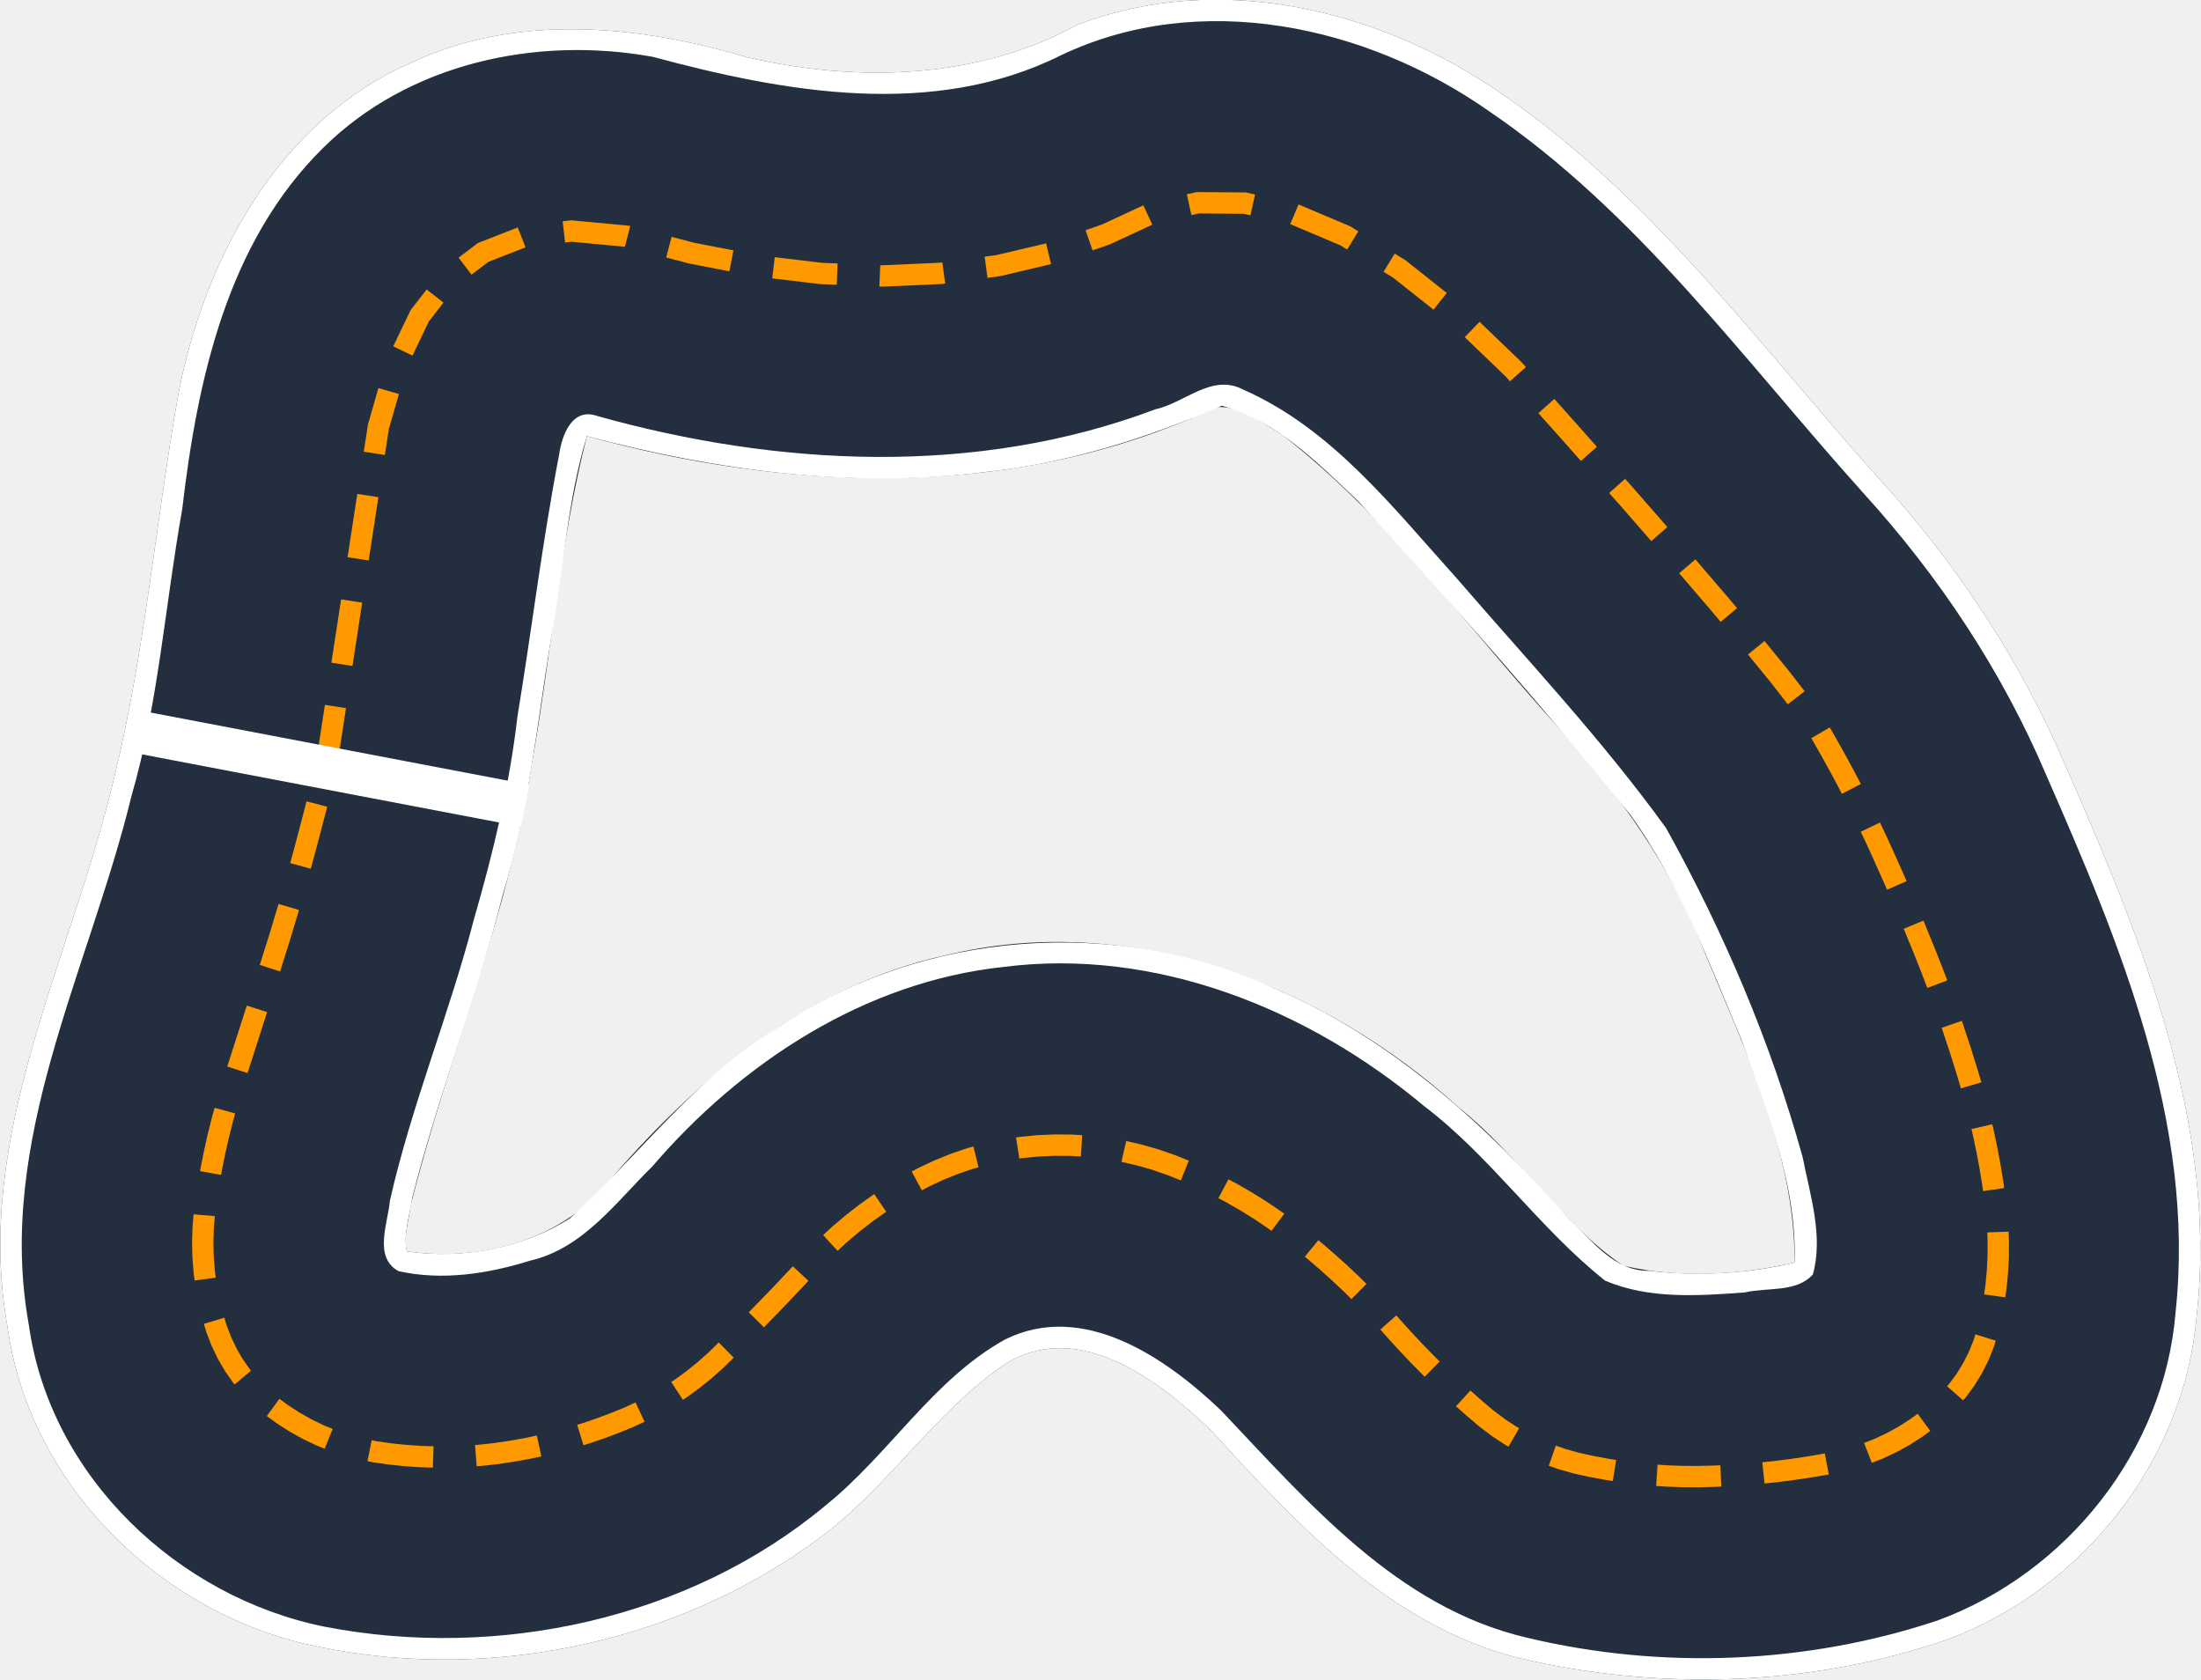
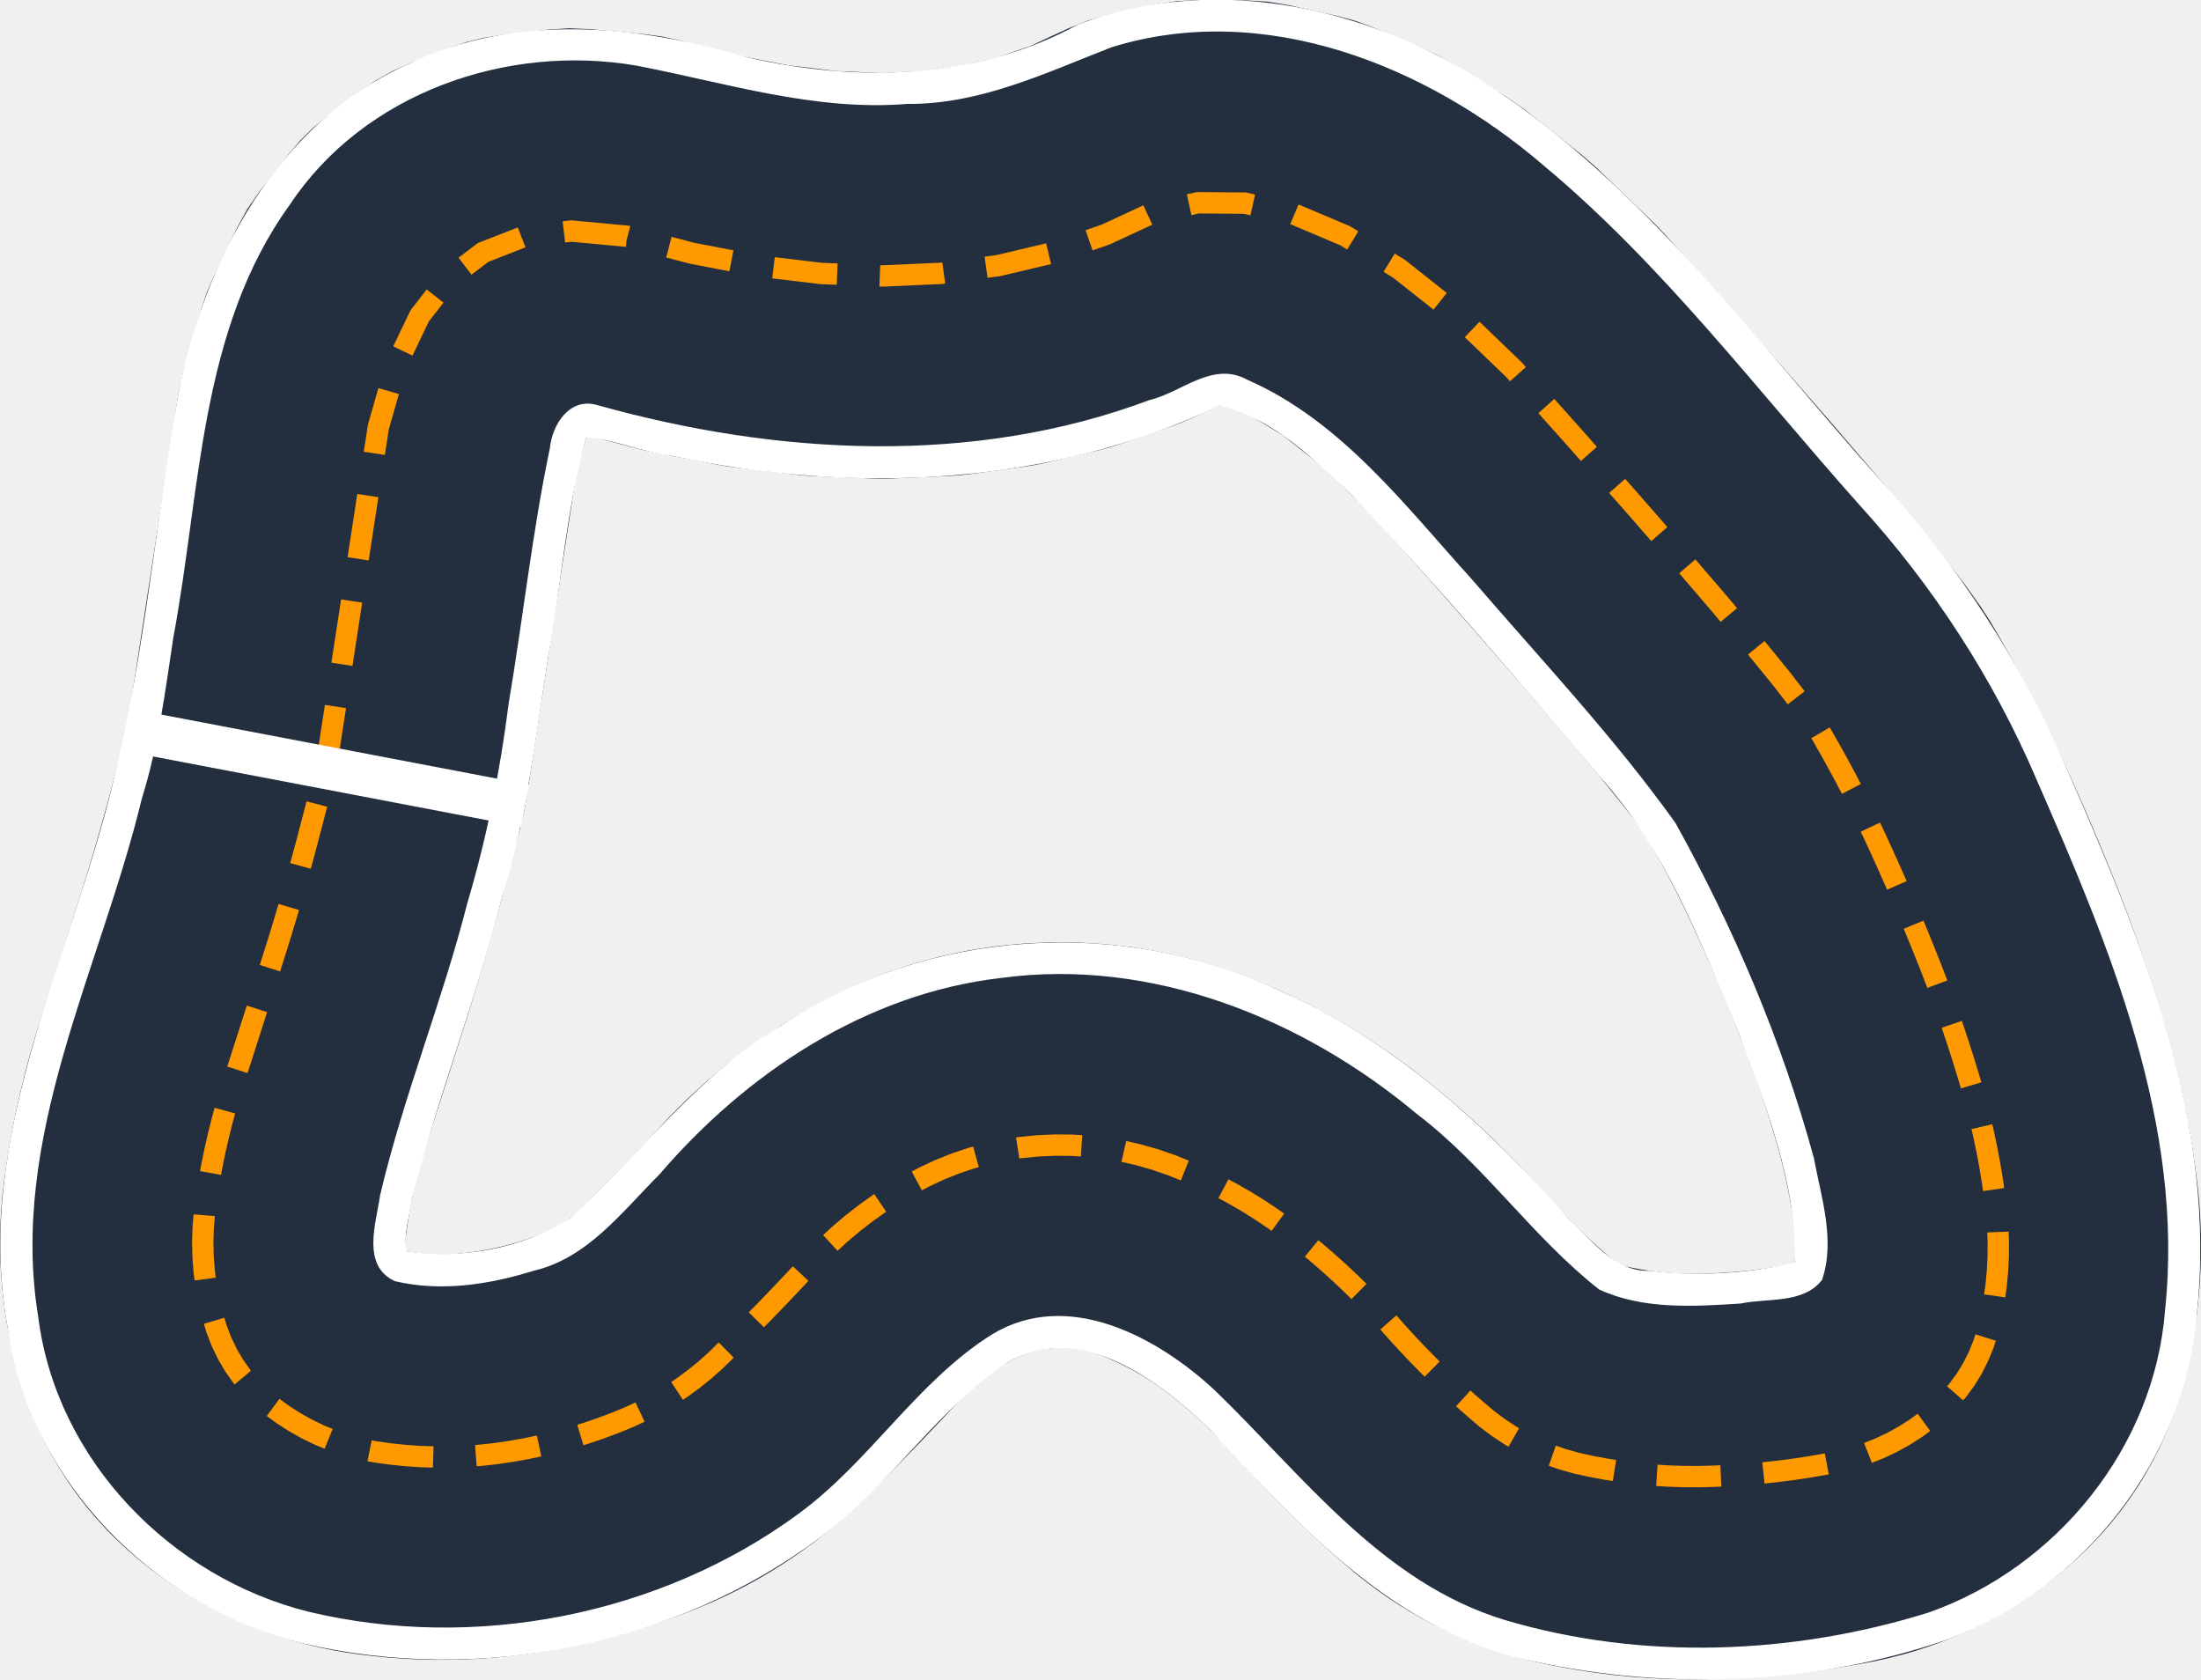
<svg xmlns="http://www.w3.org/2000/svg" id="Amoeba" version="1.1" width="5156.693mm" height="3934.125mm" viewBox="0,0,5156.693,3934.125">
  <defs id="defs9" />
-   <path d="M 416.995,928.025 C 476.818,608.974 651.102,285.207 959.474,148.742 1207.634,30.508 1494.891,58.095 1750.808,134.375 c 257.281,59.087 538.299,52.519 774.191,-76.596 333.388,-127.195 711.666,-35.211 996.681,164.247 350.547,240.82 603.108,589.859 884.06,903.088 180.858,198.62 329.291,424.258 434.671,671.596 176.574,402.389 355.575,834.726 306.356,1283.336 -27.754,339.785 -265.949,641.464 -583.201,760.371 -309.849,106.801 -652.593,120.825 -972.418,51.044 -317.68,-65.249 -545.184,-312.514 -754.499,-541.322 -120.656,-115.387 -303.034,-256.318 -474.263,-159.636 -168.138,110.855 -277.534,290.323 -439.533,410.263 C 1582.656,3855.658 1122.903,3946.652 709.826,3849.787 360.322,3764.647 67.066,3469.367 17.507,3107.935 -62.734,2662.662 166.144,2248.462 266.304,1826.806 338.952,1532.318 364.256,1226.764 416.995,928.025 Z m 536.336,2003.499 c 176.464,25.816 372.724,-28.571 483.018,-175.736 205.896,-238.044 464.102,-449.097 778.292,-517.705 430.145,-105.885 883.409,65.955 1203.092,356.278 139.983,111.318 237.763,270.007 385.332,370.655 130.904,30.7 274.119,21.837 401.565,-7.413 0.437,-259.472 -117.865,-501.556 -215.055,-736.779 -75.673,-192.452 -195.608,-360.751 -334.674,-512.334 -212.225,-232.949 -399.027,-494.028 -649.318,-688.547 -62.971,-39.253 -142.286,-102.175 -212.979,-40.637 -447.669,191.167 -956.201,169.641 -1417.625,42.405 -64.019,252.849 -83.679,515.771 -129.861,772.663 -54.767,352.535 -196.289,683.751 -282.619,1028.234 -4.277,35.014 -18.333,75.941 -9.167,108.915 z" id="road" style="fill:#232f3e;fill-opacity:1;stroke:none" />
-   <path d="m 933.685,2977.781 c -59.473,-32.663 -24.659,-112.599 -20.184,-165.144 50.726,-224.165 139.553,-437.736 197.183,-660.202 44.87,-155.57 83.072,-312.836 101.637,-473.932 33.658,-204.167 58.363,-410.263 97.606,-613.228 6.311,-45.034 29.91,-111.439 88.83,-90.901 424.544,118.985 889.963,142.221 1307.91,-15.431 69.096,-14.871 132.946,-85.116 206.046,-46.216 208.227,91.397 351.618,277.482 500.323,442.109 166.25,192.542 341.478,378.835 490.517,585.208 135.087,243.455 245.483,502.163 319.849,770.691 17.418,89.336 48.992,184.719 23.898,274.875 -38.464,42.942 -106.98,29.661 -159.099,42.01 -108.715,8.077 -225.629,16.279 -327.735,-27.692 -154.619,-122.581 -266.941,-289.842 -424.737,-409.409 -270.968,-226.72 -628.069,-371.132 -985.109,-325.297 -324.418,34.643 -613.311,223.804 -822.38,467.4 -85.928,84.25 -162.114,192.091 -286.31,220.608 -98.734,30.93 -206.076,47.39 -308.245,24.551 z m 19.647,-46.257 c 129.985,19.135 270.188,-6.982 381.591,-77.065 163.597,-148.89 296.833,-333.315 489.541,-448.44 338.646,-228.167 794.035,-260.991 1163.813,-89.549 271.932,116.123 494.362,319.484 687.279,539.139 55.672,50.715 105.757,123.601 189.754,121.403 112.139,13.839 232.27,6.319 339.321,-19.409 5.408,-181.602 -64.026,-355.428 -125.262,-523.514 -75.388,-179.672 -145.031,-365.924 -259.344,-525.057 -203.886,-252.821 -419.199,-496.725 -638.826,-735.791 -93.523,-88.953 -191.052,-187.78 -318.821,-222.791 -175.965,76.795 -363.694,135.312 -556.183,155.578 -312.154,39.669 -628.994,-4.516 -931.216,-84.317 -46.731,153.532 -54.433,315.966 -83.917,473.411 -33.06,201.565 -52.417,406.085 -113.493,601.895 -59.613,239.137 -151.272,469.015 -211.446,707.778 -5.653,40.698 -22.237,87.887 -12.792,126.727 z" id="il" style="fill:#ffffff;fill-opacity:1;stroke:none" />
-   <path d="M 416.995,928.025 C 476.818,608.974 651.102,285.207 959.474,148.742 1207.634,30.508 1494.891,58.095 1750.808,134.375 c 257.281,59.087 538.299,52.519 774.191,-76.596 333.388,-127.195 711.666,-35.211 996.681,164.247 350.547,240.82 603.108,589.859 884.06,903.088 180.858,198.62 329.291,424.258 434.671,671.596 176.574,402.389 355.575,834.726 306.356,1283.336 -27.754,339.785 -265.949,641.464 -583.201,760.371 -309.849,106.801 -652.593,120.825 -972.418,51.044 -317.68,-65.249 -545.184,-312.514 -754.499,-541.322 -120.656,-115.387 -303.034,-256.318 -474.263,-159.636 -168.138,110.855 -277.534,290.323 -439.533,410.263 C 1582.656,3855.658 1122.903,3946.652 709.826,3849.787 360.322,3764.647 67.066,3469.367 17.507,3107.935 -62.734,2662.662 166.144,2248.462 266.304,1826.806 338.952,1532.318 364.256,1226.764 416.995,928.025 Z M 308.103,1864.568 c -99.131,407.576 -319.086,808.702 -240.473,1239.391 49.496,354.87 348.529,637.316 693.607,706.933 405.377,78.268 853.876,-17.711 1173.294,-284.511 148.855,-119.605 250.87,-294.313 419.712,-388.211 182.727,-91.349 376.522,41.861 505.836,165.345 204.976,215.724 413.064,461.814 716.608,532.773 315.296,75.637 654.988,62.374 962.498,-40.013 303.374,-111.237 532.074,-398.431 557.995,-722.674 47.387,-440.382 -130.524,-864.055 -303.549,-1258.966 -103.634,-243.592 -250.861,-464.941 -428.799,-660.483 C 4085.977,844.192 3836.654,496.85 3487.897,259.963 3201.653,59.271 2810.892,-25.702 2485.401,129.702 2185.577,279.043 1838.492,216.407 1529.621,133.165 1257.126,83.724 957.675,147.759 757.003,346.488 531.543,568.789 462.374,890.53 426.806,1193.616 386.92,1417.059 371.263,1646.044 308.103,1864.568 Z" id="ol" style="fill:#ffffff;fill-opacity:1;stroke:none" />
-   <path style="color:#000000;fill:#ff9900;stroke-dasharray:150, 100;-inkscape-stroke:none" d="m 2804.055,449.971 -23.406,5.152 10.75,48.83 17.896,-3.939 104.215,0.83 16.141,3.584 10.838,-48.811 -21.297,-4.729 z m 238.297,28.979 -19.492,46.043 117.455,49.725 15.951,9.779 26.131,-42.629 -19.143,-11.734 z m -363.627,2.02 -95.902,44.477 -3.553,1.432 -35.83,12.354 16.297,47.27 37.039,-12.771 5.924,-2.387 97.062,-45.014 z m -1340.305,35.127 -20.199,2.357 5.799,49.664 14.975,-1.75 125.438,11.752 -0.365,-0.094 12.621,-48.381 -3.557,-0.93 z m -125.387,16.779 -93.336,36.393 -45.25,34.32 30.215,39.838 39.695,-30.107 86.838,-33.859 z m 360.416,22.012 -12.621,48.381 53.438,13.939 3.951,0.895 90.676,17.473 9.461,-49.098 -89.881,-17.318 -2.371,-0.537 z m 877.547,15.188 -114.715,27.07 -3.553,0.66 -25.871,3.521 6.746,49.543 27.064,-3.686 5.924,-1.1 115.889,-27.348 z m 816.658,24.053 -26.131,42.629 22.258,13.645 94.773,75.053 31.041,-39.197 -97.125,-76.916 z m -1452.457,8.359 -5.934,49.646 109.881,13.133 4.871,0.389 36.375,1.482 2.037,-49.957 -35.398,-1.443 -2.922,-0.234 z m 392.574,12.33 -2.715,0.371 -3.402,0.305 -133.031,5.881 -3.182,0.006 -3.096,-0.127 -2.037,49.959 4.154,0.168 5.307,-0.008 135.231,-5.977 5.674,-0.512 3.844,-0.523 z m -1208.131,63.359 -37.75,48.439 -40.574,84.793 45.102,21.582 38.238,-79.91 34.422,-44.17 z m 2466.728,75.658 -34.646,36.051 96.717,92.947 9.277,10.4 37.312,-33.281 -10.557,-11.838 z m -2579.842,155.422 -24.502,85.488 -9.75,63.5 49.422,7.588 9.268,-60.363 23.627,-82.437 z m 2755.066,25.322 -37.315,33.283 65.701,73.658 33.881,38.355 37.473,-33.1 -33.959,-38.447 z m 165.943,187.145 -37.475,33.102 27.674,31.33 71.035,81.412 37.676,-32.873 -71.135,-81.527 z m -2970.436,35.363 -22.764,148.264 49.422,7.586 22.762,-148.262 z m 3134.996,153.301 -37.936,32.574 72.166,84.043 25.061,29.826 38.281,-32.166 -25.232,-30.031 z m -3172.934,93.805 -22.764,148.262 49.422,7.588 22.762,-148.264 z m 3334.924,97.459 -38.768,31.576 56.633,69.531 36.619,47.191 39.502,-30.652 -36.98,-47.656 z m -3372.861,149.644 -22.762,148.264 49.42,7.588 22.762,-148.264 z m 3525.621,52.77 -43.147,25.267 6.109,10.434 18.277,32.105 17.873,32.318 17.471,32.531 11.961,22.947 44.338,-23.113 -12.104,-23.219 -17.764,-33.074 -18.17,-32.857 -18.58,-32.641 z M 718.271,1877.221 c -12.722,48.472 -25.048,96.807 -38.369,144.619 l 48.166,13.42 c 13.518,-48.52 25.902,-97.1 38.564,-145.346 z m 3686.357,49.617 -45.086,21.617 c 19.327,40.312 37.621,81.343 55.897,122.602 l 5.736,13.158 45.834,-19.984 -5.824,-13.357 -0.029,-0.066 c -18.307,-41.33 -36.8,-82.823 -56.527,-123.969 z M 652.607,2117.678 c -14.026,47.752 -28.72,95.324 -43.988,142.725 l 47.592,15.33 c 15.392,-47.783 30.213,-95.767 44.369,-143.963 z m 3853.82,38.957 -46.195,19.135 c 19.089,46.084 37.798,92.165 55.246,138.561 l 46.801,-17.6 c -17.753,-47.207 -36.674,-93.796 -55.852,-140.096 z m -3928.242,199.08 c -15.223,47.614 -30.48,95.217 -45.771,142.809 l 47.604,15.295 c 15.299,-47.614 30.563,-95.24 45.793,-142.877 z m 4018.135,35.752 -47.256,16.338 3.24,9.371 c 11.885,35.013 23.184,70.225 33.891,105.617 l 7.971,26.885 47.938,-14.211 -8.029,-27.086 -0.02,-0.066 c -10.882,-35.971 -22.367,-71.76 -34.449,-107.346 l -0.021,-0.066 z m -4093.559,203.691 -6.66,24.336 -9.027,36.108 -8.223,36.279 -7.418,36.455 -2.729,15.117 49.205,8.883 2.631,-14.572 7.195,-35.369 7.979,-35.201 8.76,-35.035 6.514,-23.803 z m 4164.932,38.555 -48.723,11.232 4.25,18.438 7.402,35.424 6.67,35.572 5.939,35.721 2.936,20.215 49.48,-7.186 -3.01,-20.723 -6.107,-36.736 -6.859,-36.586 -7.613,-36.432 z m -2195.436,23.834 -3.277,0.059 -38.23,1.705 -3.418,0.248 -37.705,3.76 -3.463,0.443 -5.725,0.896 7.732,49.398 5.037,-0.787 2.076,-0.268 36.328,-3.623 2.051,-0.148 36.889,-1.645 1.967,-0.035 36.582,0.287 1.998,0.07 21.316,1.305 3.059,-49.906 -21.984,-1.346 -3.328,-0.115 z m 166.264,15.496 -11.072,48.76 32.799,7.447 1.951,0.498 35.018,9.955 1.897,0.596 34.721,11.893 1.83,0.682 30.93,12.43 18.645,-46.395 -31.533,-12.672 -3.051,-1.135 -35.965,-12.32 -3.162,-0.99 -36.301,-10.32 -3.252,-0.832 z m -357.949,12.762 c -18.517,4.577 -34.656,11.12 -49.436,15.877 l -0.504,0.162 -3.475,1.283 -34.951,14.039 -3.191,1.387 -34.381,16.088 -3.051,1.529 -15.477,8.299 23.631,44.064 14.875,-7.977 1.83,-0.918 33.133,-15.504 1.914,-0.832 33.65,-13.516 2.141,-0.791 c 16.671,-5.403 31.528,-11.251 45.289,-14.652 z m 597.465,76.856 -23.424,44.174 19.154,10.156 1.16,0.643 32.049,18.475 1.135,0.684 31.41,19.617 1.293,0.84 -0.815,-0.553 c 14.042,9.926 27.542,18.059 38.904,26.615 l 30.076,-39.943 c -14.151,-10.656 -28.113,-19.014 -40.121,-27.502 l -0.402,-0.285 -2.074,-1.348 -32.158,-20.084 -1.893,-1.137 -32.816,-18.918 -1.935,-1.07 z m -829.828,34.613 -1.449,0.981 -30.801,21.84 -2.106,1.56 -29.842,23.1 -2.037,1.647 -28.883,24.355 -1.957,1.725 -22.688,20.812 33.801,36.844 22.303,-20.461 1.176,-1.035 28.08,-23.682 1.223,-0.986 29.014,-22.459 1.264,-0.936 29.947,-21.234 1.016,-0.688 z m -1594.672,47.418 -2.465,29.717 -1.08,35.803 0.826,35.59 2.732,35.389 2.432,18.455 49.57,-6.531 -2.254,-17.117 -2.525,-32.701 -0.766,-32.91 1.002,-33.152 2.357,-28.406 z m 4252.436,40.543 -49.965,1.842 0.822,22.299 -0.244,33.883 -1.742,33.756 -3.24,33.65 -3.045,21.551 49.508,6.994 3.199,-22.648 3.453,-35.861 1.857,-35.973 0.26,-36.094 z m -1617.207,20.057 -31.684,38.682 5.811,4.758 0.662,0.555 28.426,24.398 0.65,0.57 27.832,25.025 0.637,0.586 27.242,25.658 0.623,0.6 17.381,17.143 35.111,-35.598 -17.586,-17.346 -1.039,-1.002 -27.662,-26.051 -1.06,-0.977 -28.264,-25.412 -1.082,-0.951 -28.863,-24.773 -1.102,-0.924 z m -1231.264,61.17 c -33.954,36.409 -68.373,72.38 -103.27,107.871 l 35.652,35.055 c 35.213,-35.813 69.937,-72.101 104.184,-108.824 z m 1413.988,114.961 -37.482,33.092 19.736,22.354 25.213,27.561 25.652,27.059 26.09,26.557 7.199,7.072 35.037,-35.672 -6.881,-6.758 -25.467,-25.922 -25.039,-26.414 -24.615,-26.904 z m -2745.92,5.469 -47.904,14.328 5.811,19.424 12.473,32.381 14.73,30.662 16.99,28.979 19.27,27.34 2.664,3.18 38.32,-32.119 -1.32,-1.574 -16.857,-23.92 -14.891,-25.396 -12.969,-26.994 -11.059,-28.709 z m 4102.584,38.895 -4.264,13.557 -11.246,27.771 -13.244,26.26 -15.277,24.867 -17.375,23.592 -4.998,5.725 37.662,32.885 6.363,-7.287 19.852,-26.953 17.473,-28.441 15.117,-29.969 12.77,-31.537 4.865,-15.465 z m -2944.211,19.035 -23.648,23.193 -25.131,22.393 -26.018,21.016 -26.918,19.652 -9.688,6.373 27.477,41.773 10.709,-7.043 28.891,-21.094 27.906,-22.541 26.928,-23.994 24.502,-24.029 z m 1761.037,112.662 -33.736,36.902 0.363,0.332 27.848,24.557 27.893,23.723 28.449,21.408 29.396,19.436 8.994,5.178 24.943,-43.334 -7.654,-4.406 -26.834,-17.74 -26.039,-19.596 -26.414,-22.465 -27.176,-23.965 z m -2790.314,19.396 -29.582,40.311 22.412,16.445 29.816,19.225 30.646,17.182 31.488,15.152 21.158,8.59 18.807,-46.328 -19.701,-7.998 -28.664,-13.793 -27.938,-15.664 -27.25,-17.568 z m 834.299,8.359 -23.852,11.129 -32.32,13.264 -33.184,12.463 -33.457,11.424 -13.854,4.264 14.711,47.787 14.58,-4.488 34.891,-11.912 34.598,-12.996 34.107,-13.994 24.92,-11.629 z m 3003.85,26.555 -17.988,13.166 -26.723,17.062 -27.592,15.207 -28.51,13.387 -24.725,9.717 18.289,46.535 26.225,-10.307 31.438,-14.762 30.422,-16.767 29.424,-18.785 19.271,-14.107 z m -3234.924,51.078 -28.389,5.973 -34.9,6.248 -34.996,5.184 -34.77,3.893 -11.842,0.898 3.779,49.857 12.736,-0.965 36.541,-4.092 36.621,-5.426 36.387,-6.514 29.127,-6.129 z m -387.049,11.082 -9.924,49.006 13.248,2.684 36.229,5.117 36.52,3.836 36.516,2.514 30.734,1.006 1.635,-49.975 -29.834,-0.975 -34.719,-2.391 -34.742,-3.65 -33.873,-4.783 z m 2774.273,12.555 -16.488,47.201 23.889,8.346 34.346,9.703 35.725,7.838 36.209,6.814 19.85,3.119 7.762,-49.395 -19.105,-3.002 -34.732,-6.535 -33.541,-7.359 -31.457,-8.889 z m 630.176,18.27 -9.072,1.721 -35.736,6.029 -35.818,5.293 -35.904,4.559 -29.916,3.178 5.281,49.721 30.426,-3.232 36.916,-4.688 36.828,-5.441 36.742,-6.199 9.572,-1.816 z m -391.803,26.354 -3.268,49.892 24.684,1.615 36.857,1.303 36.992,0.199 37.244,-0.906 16.869,-0.752 -2.231,-49.951 -16.361,0.73 -35.994,0.877 -35.502,-0.193 -35.357,-1.248 z" id="cl" />
-   <path style="color:#000000;fill:#ffffff;-inkscape-stroke:none" d="m 1221.119,1997.473 -933.467,178.084 18.74,98.229 933.467,-178.084 z" id="start_line" transform="matrix(1,0,0,-1,0,3934.139)" />
+   <path d="m 416.995,928.025 12.884,-58.79 41.459,-144.653 12.522,-37.669 15.623,-36.492 55.32,-115.605 24.558,-44.928 29.252,-42.023 68.097,-87.379 26.667,-31.32 29.277,-28.896 31.667,-26.254 80.656,-61.176 36.134,-24.865 38.274,-21.426 40.087,-17.804 94.914,-37.008 38.271,-13.074 39.245,-9.771 39.934,-6.397 111.766,-13.054 49.676,-3.176 49.736,2.04 130.074,12.186 38.066,5.126 37.527,8.185 136.653,35.649 121.604,23.516 113.053,13.608 104.706,4.38 96.687,-4.148 91.233,-12.278 82.502,-19.47 77.522,-26.728 88.26,-40.932 47.959,-19.148 49.754,-13.828 105.928,-23.321 52.646,-8.525 53.27,-2.569 109.676,0.874 49.888,3.027 49.294,8.253 114.82,25.497 41.705,11.273 40.508,15.016 120.613,51.062 32.135,15.043 30.922,17.4 126.342,77.445 46.651,32.595 131.691,104.288 34.248,29.896 136.638,131.315 25.343,26.303 142.222,159.451 1.523,1.716 127.847,144.736 1.909,2.174 112.243,128.642 2.461,2.843 96.615,112.516 3.293,3.877 80.946,96.337 4.629,5.596 65.195,80.045 6.973,8.771 49.263,63.485 11.649,15.667 32.812,46.076 22.966,35.494 17.864,30.504 2.922,5.061 18.428,32.374 2.862,5.101 18.022,32.588 2.8,5.138 17.616,32.802 2.737,5.173 17.211,33.016 2.673,5.206 16.805,33.23 2.608,5.236 16.399,33.445 2.541,5.264 15.994,33.66 2.474,5.289 15.647,34.002 1.323,2.901 15.473,34.226 1.304,2.91 15.241,34.324 1.285,2.92 15.008,34.422 1.265,2.929 14.776,34.52 1.246,2.937 14.543,34.618 1.226,2.946 14.311,34.717 1.206,2.953 14.079,34.815 1.186,2.961 13.806,34.81 1.927,4.939 13.37,34.841 1.873,4.964 12.975,34.976 1.819,4.987 12.581,35.11 1.763,5.009 12.186,35.245 1.707,5.029 11.792,35.38 1.651,5.046 11.397,35.516 1.593,5.062 11.003,35.651 1.536,5.076 10.543,35.564 2.67,9.357 9.734,35.487 2.484,9.436 8.991,35.633 2.294,9.504 8.249,35.78 2.1,9.56 7.507,35.928 1.904,9.604 6.765,36.078 1.704,9.636 6.024,36.229 1.504,9.655 5.282,36.382 1.302,9.662 4.471,35.974 2.087,20.366 2.848,35.272 1.218,20.71 1.296,35.124 0.311,20.942 -0.253,34.988 -0.619,21.055 -1.799,34.865 -1.555,21.043 -3.346,34.755 -2.482,20.908 -4.896,34.658 -3.383,20.652 -6.448,34.573 -4.242,20.281 -7.815,33.679 -9.594,35.16 -9.838,31.276 -12.84,35.756 -12.008,29.655 -16.167,35.631 -14.18,28.114 -19.379,34.725 -16.375,26.655 -22.27,33.056 -18.614,25.272 -24.658,30.723 -20.913,23.951 -26.414,27.89 -23.282,22.671 -27.486,24.755 -25.95,21.602 -23.338,18.227 -27.167,19.886 -24.951,17.071 -28.073,17.923 -26.326,15.637 -29.006,15.987 -27.404,13.967 -29.974,14.074 -28.14,12.121 -30.979,12.175 -28.511,10.169 -32.023,10.283 -28.516,8.184 -33.104,8.391 -28.178,6.238 -35.162,6.671 -9.522,1.706 -36.239,6.113 -9.575,1.515 -36.324,5.368 -9.616,1.321 -36.409,4.622 -9.645,1.124 -36.496,3.877 -9.662,0.927 -36.584,3.132 -9.667,0.728 -36.674,2.387 -9.659,0.53 -36.764,1.642 -9.64,0.332 -36.619,0.891 -14.114,0.134 -36.247,-0.196 -14.206,-0.289 -36.107,-1.276 -14.261,-0.719 -35.972,-2.355 -14.277,-1.151 -35.84,-3.434 -14.253,-1.583 -35.713,-4.514 -14.191,-2.012 -35.59,-5.594 -14.091,-2.433 -35.47,-6.675 -13.953,-2.843 -34.633,-7.599 -27.34,-6.855 -32.902,-9.295 -27.508,-8.681 -31.878,-11.136 -27.359,-10.515 -30.888,-12.979 -26.882,-12.293 -29.933,-14.831 -26.084,-13.952 -29.009,-16.699 -24.993,-15.435 -28.115,-18.588 -23.652,-16.695 -27.244,-20.502 -22.116,-17.7 -27.153,-23.093 -6.436,-5.574 -27.513,-24.262 -6.335,-5.688 -27.078,-24.756 -6.228,-5.797 -26.644,-25.25 -6.115,-5.9 -26.211,-25.744 -5.997,-5.997 -25.778,-26.24 -5.875,-6.087 -25.346,-26.736 -5.747,-6.171 -24.914,-27.232 -5.615,-6.248 -21.221,-24.036 -19.081,-20.652 -19.442,-20.095 -19.867,-19.608 -20.302,-19.134 -20.749,-18.669 -21.208,-18.215 -21.68,-17.77 -20.018,-15.654 -18.558,-13.512 -18.744,-12.668 -19.049,-11.919 -19.398,-11.203 -19.796,-10.517 -20.244,-9.855 -20.745,-9.211 -17.66,-7.113 -14.396,-4.959 -13.838,-3.961 -13.636,-3.122 -13.619,-2.353 -13.799,-1.621 -14.179,-0.895 -14.754,-0.143 -14.738,0.632 -13.637,1.334 -12.886,1.991 -12.376,2.635 -12.095,3.304 -12.038,4.036 -12.189,4.868 -12.523,5.83 -15.407,8.226 -16.981,10.002 -16.464,10.643 -15.866,11.223 -15.348,11.853 -14.903,12.54 -14.523,13.295 -14.199,14.123 -20.341,21.962 -1.633,1.754 -25.578,27.339 -1.99,2.115 -25.721,27.157 -2.007,2.106 -25.864,26.976 -2.023,2.097 -26.008,26.794 -2.039,2.088 -26.151,26.613 -2.055,2.078 -26.294,26.432 -2.071,2.069 -26.438,26.25 -2.086,2.059 -25.838,25.34 -16.591,15.511 -26.03,23.194 -17.529,14.874 -26.961,21.778 -18.368,14.111 -27.904,20.374 -19.088,13.234 -28.86,18.981 -19.672,12.261 -29.831,17.597 -20.108,11.214 -30.818,16.22 -20.391,10.116 -31.821,14.847 -20.52,8.991 -33.213,13.629 -13.309,5.229 -33.891,12.729 -13.534,4.851 -34.173,11.668 -13.725,4.455 -34.459,10.608 -13.879,4.042 -34.749,9.55 -13.995,3.618 -35.043,8.493 -14.071,3.185 -35.341,7.437 -14.108,2.747 -35.643,6.381 -14.106,2.307 -35.809,5.304 -16.741,2.176 -35.656,3.992 -16.946,1.591 -35.634,2.702 -17.088,0.986 -35.619,1.413 -17.164,0.37 -35.612,0.124 -17.174,-0.251 -35.611,-1.164 -17.116,-0.869 -35.617,-2.453 -16.992,-1.477 -35.63,-3.743 -16.805,-2.069 -35.051,-4.95 -27.852,-4.783 -33.552,-6.795 -28.206,-6.614 -32.631,-8.709 -28.24,-8.485 -31.744,-10.622 -27.936,-10.333 -30.893,-12.541 -27.295,-12.093 -30.077,-14.472 -26.335,-13.701 -29.292,-16.423 -25.097,-15.106 -28.534,-18.397 -23.632,-16.267 -27.423,-20.124 -28.719,-22.832 -24.779,-21.312 -27.904,-26.022 -22.47,-22.709 -26.394,-28.973 -20.234,-24.141 -24.223,-31.486 -18.063,-25.629 -21.499,-33.386 -15.941,-27.188 -18.392,-34.557 -13.849,-28.827 -15.102,-34.96 -11.766,-30.546 -11.829,-34.631 -9.82,-32.833 -6.517,-24.076 -8.146,-33.565 -5.312,-24.748 -6.3,-33.703 -4.017,-25.225 -4.462,-33.862 -2.661,-25.49 -2.629,-34.044 -1.281,-25.533 -0.796,-34.25 0.088,-25.355 1.04,-34.478 1.412,-24.967 2.882,-34.728 2.66,-24.385 4.829,-35.7 1.518,-10.36 5.721,-36.259 1.75,-10.35 6.514,-36.084 1.982,-10.324 7.307,-35.912 2.211,-10.283 8.1,-35.74 2.437,-10.227 8.894,-35.571 2.659,-10.156 9.688,-35.403 2.875,-10.07 10.482,-35.236 3.086,-9.971 11.426,-35.531 11.556,-35.977 11.542,-35.975 11.528,-35.974 11.514,-35.973 11.501,-35.972 11.487,-35.971 11.473,-35.97 11.009,-34.554 10.44,-33.525 10.218,-33.581 9.997,-33.645 9.776,-33.709 9.555,-33.774 9.335,-33.839 9.113,-33.899 37.29,-142.437 z m 536.336,2003.499 5.494,1.113 12.67,1.79 18.727,1.967 18.558,1.278 18.46,0.603 18.437,-0.064 18.488,-0.733 18.612,-1.411 18.807,-2.106 20.387,-3.02 21.532,-3.855 21.247,-4.471 21.006,-5.091 20.809,-5.719 20.654,-6.358 20.541,-7.013 20.467,-7.687 16.232,-6.661 11.35,-5.296 10.553,-5.554 9.927,-5.856 9.468,-6.227 9.166,-6.692 9.005,-7.273 8.965,-7.988 16.682,-16.36 24.36,-24.186 24.232,-24.358 24.104,-24.53 23.977,-24.702 23.849,-24.874 23.722,-25.047 23.595,-25.22 24.554,-26.568 6.678,-7.079 1.421,-1.476 6.822,-6.941 26.588,-26.503 7.04,-6.873 1.497,-1.431 7.181,-6.726 27.534,-25.261 7.375,-6.625 1.567,-1.379 7.511,-6.47 28.481,-24.019 7.677,-6.338 1.63,-1.317 7.808,-6.175 29.428,-22.778 7.94,-6.014 1.685,-1.248 8.065,-5.846 30.374,-21.537 8.162,-5.66 1.73,-1.173 8.278,-5.488 31.321,-20.295 8.337,-5.28 1.767,-1.093 8.445,-5.106 32.267,-19.053 8.466,-4.882 1.793,-1.009 8.564,-4.707 33.214,-17.812 11.512,-5.973 2.44,-1.224 11.671,-5.656 33.757,-15.795 12.055,-5.437 2.553,-1.109 12.201,-5.099 34.3,-13.778 12.506,-4.82 2.647,-0.977 12.637,-4.465 34.843,-11.761 12.849,-4.134 2.717,-0.832 12.961,-3.768 35.387,-9.744 13.071,-3.4 2.761,-0.676 13.162,-3.027 35.93,-7.726 13.166,-2.637 2.779,-0.516 13.236,-2.264 36.473,-5.709 13.134,-1.868 2.77,-0.355 13.181,-1.501 37.016,-3.692 12.978,-1.115 2.735,-0.197 13.004,-0.759 37.559,-1.675 12.452,-0.392 2.622,-0.048 12.458,-0.065 37.242,0.294 12.658,0.269 2.664,0.092 12.646,0.606 36.926,2.263 12.76,0.955 2.683,0.237 12.729,1.298 36.609,4.231 12.751,1.649 2.679,0.383 12.701,1.994 36.292,6.2 12.63,2.334 2.652,0.527 12.562,2.675 35.975,8.169 12.4,2.991 2.602,0.665 12.315,3.323 35.659,10.138 12.069,3.605 2.53,0.792 11.969,3.924 35.342,12.107 11.649,4.161 2.441,0.908 11.537,4.463 35.025,14.076 7.673,3.162 1.609,0.68 7.617,3.295 34.377,15.231 7.608,3.451 1.595,0.741 7.546,3.584 33.728,16.386 7.513,3.732 1.575,0.8 7.446,3.865 33.08,17.541 7.389,4.002 1.548,0.856 7.317,4.132 32.431,18.696 7.237,4.258 1.516,0.91 7.161,4.385 31.783,19.851 7.059,4.496 1.478,0.96 6.979,4.619 31.134,21.006 6.857,4.714 1.435,1.005 6.773,4.833 30.486,22.161 6.633,4.91 1.387,1.046 6.547,5.025 29.837,23.316 4.274,3.38 0.896,0.717 4.235,3.429 29.241,23.951 4.209,3.488 0.882,0.739 4.168,3.536 28.645,24.585 4.136,3.591 0.866,0.761 4.094,3.639 28.048,25.219 4.056,3.689 0.849,0.782 4.013,3.736 27.452,25.854 3.97,3.782 0.831,0.801 3.926,3.828 26.855,26.488 3.877,3.868 0.811,0.819 3.832,3.913 26.259,27.122 3.779,3.948 0.791,0.836 3.733,3.991 25.663,27.757 3.675,4.021 0.769,0.851 3.629,4.063 21.993,24.911 19.232,21.022 19.534,20.606 19.842,20.197 20.154,19.795 20.472,19.401 20.796,19.012 21.127,18.631 13.117,11.155 4.351,3.274 3.776,2.497 3.449,1.985 3.423,1.696 3.738,1.571 4.414,1.542 5.448,1.539 13.906,3.051 21.445,4.035 21.445,3.371 21.487,2.716 21.572,2.067 21.7,1.421 21.871,0.773 22.084,0.119 24.742,-0.602 27.114,-1.211 27.01,-1.758 26.919,-2.304 26.842,-2.851 26.778,-3.4 26.727,-3.95 26.69,-4.502 16.226,-3.078 1.201,-0.304 0.359,-2.544 1.326,-13.769 0.713,-13.806 0.101,-13.979 -0.527,-14.288 -1.189,-14.725 -2.607,-20.976 -3.88,-26.722 -4.42,-26.583 -4.961,-26.457 -5.505,-26.346 -6.051,-26.247 -6.601,-26.162 -7.156,-26.09 -8.406,-28.357 -9.438,-30.582 -9.775,-30.461 -10.113,-30.343 -10.451,-30.227 -10.79,-30.112 -11.129,-30 -11.47,-29.89 -12.24,-30.863 -12.883,-31.858 -13.095,-31.767 -13.308,-31.677 -13.52,-31.587 -13.733,-31.498 -13.946,-31.409 -14.159,-31.321 -13.76,-29.901 -13.487,-28.383 -13.825,-28.195 -14.165,-28.009 -14.505,-27.826 -14.847,-27.646 -15.191,-27.468 -15.536,-27.293 -5.695,-9.724 -14.874,-20.887 -39.842,-51.344 -59.364,-72.885 -76.974,-91.609 -93.733,-109.16 -110.056,-126.135 -126.13,-142.792 -129.293,-144.956 -107.053,-102.882 -91.504,-72.463 -71.724,-43.965 -47.963,-20.305 -23.518,-5.222 -5.905,-0.047 -2.939,0.647 -60.929,28.257 -22.278,9.648 -4.739,1.91 -22.742,8.497 -118.237,40.765 -22.697,7.194 -4.813,1.394 -23.029,6.048 -123.535,29.153 -22.408,4.721 -4.739,0.88 -22.61,3.635 -128.833,17.541 -21.509,2.431 -4.537,0.408 -21.597,1.448 -134.131,5.929 -20.16,0.463 -4.244,0.01 -20.161,-0.393 -139.43,-5.684 -18.538,-1.119 -3.897,-0.312 -18.48,-1.843 -144.728,-17.296 -16.801,-2.313 -3.527,-0.55 -16.708,-2.911 -150.026,-28.908 -15.07,-3.158 -3.161,-0.716 -14.96,-3.645 -114.145,-29.777 -11.158,-1.045 -1.375,2.874 -22.186,77.407 -118.744,773.442 -4.367,24.238 -1.051,5.075 -5.617,23.979 -43.188,164.97 -0.396,1.503 -0.084,0.316 -0.401,1.502 -9.835,36.591 -0.406,1.501 -0.086,0.316 -0.411,1.5 -10.074,36.521 -0.416,1.498 -0.088,0.315 -0.421,1.497 -10.312,36.452 -0.426,1.496 -0.09,0.315 -0.431,1.495 -10.55,36.383 -0.436,1.493 -0.092,0.314 -0.441,1.492 -10.788,36.313 -0.445,1.49 -0.094,0.314 -0.45,1.489 -11.027,36.244 -0.455,1.487 -0.096,0.313 -0.46,1.486 -11.265,36.175 -0.465,1.484 -0.098,0.312 -0.469,1.482 -11.552,36.259 -11.571,36.276 -11.585,36.277 -11.598,36.278 -11.612,36.279 -11.626,36.28 -11.64,36.281 -11.654,36.282 -9.853,30.639 -7.501,25.214 -6.92,25.288 -6.345,25.378 -5.776,25.484 -5.21,25.607 -4.648,25.747 -4.087,25.903 -2.483,18.353 -0.833,10.036 -0.281,9.3 0.204,8.787 0.657,8.514 0.227,1.723 z" id="road" style="fill:#232f3e;fill-opacity:1;stroke:none" />
+   <path d="m 924.9,3001.187 c -78.589,-36.639 -43.73,-135.677 -34.283,-201.465 54.478,-231.737 145.585,-453.224 204.262,-684.015 45.687,-153.35 77.013,-309.89 96.968,-468.591 33.627,-198.646 55.109,-399.907 96.392,-596.907 5.605,-55.851 46.119,-120.101 110.903,-101.318 419.752,117.585 879.87,143.49 1293.719,-11.624 76.483,-18.235 148.163,-92.556 229.726,-47.5 219.73,96.337 368.954,294.319 525.99,467.55 161.637,187.601 332.429,368.871 476.703,570.368 137.497,247.857 249.772,511.387 324.41,785.056 17.268,92.779 50.778,193.045 19.124,285.61 -43.968,56.606 -127.142,41.967 -190.673,55.304 -110.152,7.194 -229.1,14.482 -331.464,-32.865 -156.092,-122.38 -268.524,-290.972 -427.06,-411.143 -267.79,-224.236 -621.582,-366.554 -974.384,-318.642 -316.668,36.332 -597.022,223.067 -801.002,461.094 -87.696,87.168 -167.572,195.777 -294.946,225.033 -103.86,32.393 -217.207,49.6 -324.385,24.055 z m 28.431,-69.663 c 129.984,19.135 270.19,-6.98 381.591,-77.065 165.422,-151.017 300.699,-337.634 496.68,-453.066 340.178,-225.917 795.698,-255.186 1164.325,-81.533 268.759,116.527 488.571,318.38 679.821,535.946 55.606,50.663 105.653,123.424 189.561,121.206 112.139,13.84 232.27,6.321 339.321,-19.409 5.265,-187.072 -67.671,-365.893 -131.28,-538.688 -88.281,-209.037 -169.559,-428.559 -324.769,-598.838 -188.716,-223.205 -378.622,-446.168 -579.452,-658.435 -91.135,-85.358 -187.243,-183.086 -312.658,-211.24 -397.611,189.117 -858.186,208.565 -1284.227,117.121 -66.735,-7.812 -135.465,-39.253 -198.642,-42.938 -47.367,168.627 -58.262,345.246 -89.73,517.356 -29.539,188.935 -50.97,379.701 -108.405,562.891 -59.33,236.462 -149.927,463.882 -209.372,700.098 -5.646,40.654 -22.208,87.796 -12.764,126.591 z" id="il" style="fill:#ffffff;fill-opacity:1;stroke:none" />
+   <path d="M 416.995,928.025 C 476.818,608.974 651.102,285.207 959.474,148.742 1207.634,30.508 1494.891,58.095 1750.808,134.375 c 257.281,59.087 538.299,52.519 774.191,-76.596 333.388,-127.195 711.666,-35.211 996.681,164.247 350.547,240.82 603.108,589.859 884.06,903.088 180.858,198.62 329.291,424.258 434.671,671.596 176.574,402.389 355.575,834.726 306.356,1283.336 -27.754,339.785 -265.949,641.464 -583.201,760.371 -309.849,106.801 -652.593,120.825 -972.418,51.044 -317.68,-65.249 -545.184,-312.514 -754.499,-541.322 -120.656,-115.387 -303.034,-256.318 -474.263,-159.636 -168.138,110.855 -277.534,290.323 -439.533,410.263 C 1582.656,3855.658 1122.903,3946.652 709.826,3849.787 360.322,3764.647 67.066,3469.367 17.507,3107.935 -62.734,2662.662 166.144,2248.462 266.304,1826.806 338.952,1532.318 364.256,1226.764 416.995,928.025 Z m -84.708,942.874 c -96.696,400.531 -312.516,792.889 -242.406,1216.045 42.568,333.938 310.734,608.354 632.845,688.66 389.65,93.224 823.758,8.652 1147.079,-228.664 167.996,-122.312 278.131,-310.439 454.514,-421.06 177.71,-107.703 386.95,5.882 521.443,130.702 207.702,200.622 392.179,451.807 681.293,538.867 321.146,95.031 673.032,81.289 991.283,-17.843 300.308,-105.706 529.085,-387.317 554.049,-707.227 46.379,-434.715 -129.823,-852.732 -300.266,-1242.659 C 4670.435,1589.494 4528.412,1371.419 4353.975,1180.094 4113.903,910.865 3894.24,619.105 3616.061,387.25 3343.2,153.013 2962.131,-0.267 2604.236,110.704 2450.094,170.734 2295.776,244.959 2125.719,243.405 1909.535,261.118 1700.772,194.032 1491.667,153.81 1188.025,101.39 852.651,217.538 679.051,479.491 466.589,773.255 470.685,1150.542 406.12,1493.097 c -19.085,127.271 -35.325,254.515 -73.832,377.802 z" id="ol" style="fill:#ffffff;fill-opacity:1;stroke:none" />
+   <path d="m 763.174,1803.352 123.32,-803.246 41.459,-144.653 55.32,-115.605 68.097,-87.379 80.656,-61.176 94.914,-37.008 111.766,-13.054 130.074,12.186 151.403,39.497 3.161,0.716 150.026,28.908 3.527,0.55 144.728,17.296 3.897,0.312 139.43,5.684 4.244,-0.007 134.131,-5.929 4.537,-0.408 128.833,-17.541 4.739,-0.88 123.535,-29.153 4.813,-1.394 118.237,-40.765 4.739,-1.91 107.985,-50.08 105.928,-23.321 109.676,0.874 114.82,25.497 120.613,51.062 126.342,77.445 131.691,104.288 136.638,131.315 142.222,159.451 127.847,144.736 112.243,128.642 96.615,112.516 80.946,96.337 65.195,80.045 49.263,63.485 32.812,46.076 17.864,30.504 18.428,32.374 18.022,32.588 17.616,32.802 17.211,33.016 16.805,33.23 16.399,33.445 15.994,33.66 15.647,34.002 15.473,34.226 15.241,34.324 15.008,34.422 14.776,34.52 14.543,34.618 14.311,34.717 14.079,34.815 13.806,34.81 13.37,34.841 12.975,34.976 12.581,35.11 12.186,35.245 11.792,35.38 11.397,35.516 11.003,35.651 10.543,35.564 9.734,35.487 8.991,35.633 8.249,35.78 7.507,35.928 6.765,36.078 6.024,36.229 5.282,36.382 4.471,35.974 2.848,35.272 1.296,35.124 -0.253,34.988 -1.799,34.865 -3.346,34.755 -4.896,34.658 -6.448,34.574 -7.815,33.679 -9.838,31.276 -12.008,29.655 -14.18,28.114 -16.375,26.655 -18.614,25.272 -20.913,23.951 -23.282,22.671 -25.95,21.603 -27.167,19.886 -28.073,17.923 -29.006,15.987 -29.974,14.074 -30.979,12.175 -32.023,10.283 -33.104,8.392 -35.162,6.671 -36.239,6.114 -36.324,5.368 -36.409,4.622 -36.496,3.877 -36.584,3.132 -36.674,2.387 -36.764,1.642 -36.62,0.891 -36.247,-0.196 -36.108,-1.276 -35.972,-2.355 -35.84,-3.434 -35.713,-4.514 -35.59,-5.594 -35.47,-6.675 -34.633,-7.599 -32.902,-9.295 -31.878,-11.136 -30.888,-12.979 -29.932,-14.831 -29.009,-16.699 -28.115,-18.588 -27.244,-20.502 -27.153,-23.093 -27.513,-24.262 -27.078,-24.756 -26.644,-25.25 -26.211,-25.744 -25.778,-26.24 -25.346,-26.736 -24.914,-27.233 -24.773,-28.06 -0.769,-0.851 -25.663,-27.757 -0.791,-0.836 -26.259,-27.123 -0.811,-0.819 -26.855,-26.488 -0.831,-0.801 -27.452,-25.854 -0.849,-0.782 -28.048,-25.219 -0.866,-0.761 -28.645,-24.585 -0.882,-0.739 -29.241,-23.951 -0.896,-0.717 -29.837,-23.316 -1.387,-1.046 -30.486,-22.161 -1.435,-1.005 -31.134,-21.006 -1.478,-0.96 -31.783,-19.851 -1.516,-0.91 -32.431,-18.696 -1.548,-0.856 -33.08,-17.541 -1.575,-0.8 -33.728,-16.386 -1.595,-0.741 -34.377,-15.231 -1.609,-0.68 -35.025,-14.076 -2.441,-0.908 -35.342,-12.107 -2.53,-0.792 -35.659,-10.138 -2.602,-0.665 -35.975,-8.169 -2.652,-0.527 -36.292,-6.2 -2.679,-0.383 -36.609,-4.231 -2.683,-0.237 -36.926,-2.263 -2.664,-0.092 -37.242,-0.294 -2.622,0.048 -37.559,1.675 -2.735,0.197 -37.016,3.692 -2.77,0.355 -36.473,5.709 -2.779,0.516 -35.93,7.726 -2.761,0.676 -35.387,9.744 -2.717,0.832 -34.843,11.761 -2.647,0.977 -34.3,13.778 -2.553,1.109 -33.757,15.795 -2.44,1.224 -33.214,17.812 -1.793,1.009 -32.267,19.053 -1.767,1.093 -31.321,20.295 -1.73,1.173 -30.374,21.537 -1.685,1.248 -29.427,22.778 -1.63,1.317 -28.481,24.02 -1.567,1.379 -27.534,25.261 -1.497,1.431 -26.588,26.503 -1.421,1.476 -25.538,27.632 -25.578,27.339 -25.721,27.157 -25.864,26.976 -26.008,26.794 -26.151,26.613 -26.294,26.432 -26.438,26.25 -25.838,25.34 -26.03,23.194 -26.961,21.778 -27.904,20.374 -28.86,18.981 -29.831,17.598 -30.818,16.22 -31.821,14.847 -33.213,13.629 -33.891,12.729 -34.173,11.668 -34.459,10.608 -34.749,9.55 -35.043,8.493 -35.341,7.437 -35.643,6.381 -35.809,5.304 -35.656,3.992 -35.634,2.702 -35.619,1.413 -35.611,0.124 -35.611,-1.164 -35.617,-2.453 -35.631,-3.743 -35.051,-4.95 -33.552,-6.795 -32.631,-8.709 -31.744,-10.622 -30.893,-12.541 -30.077,-14.472 -29.292,-16.423 -28.534,-18.397 -27.423,-20.124 -24.779,-21.312 -22.47,-22.709 -20.234,-24.141 -18.063,-25.629 -15.941,-27.188 -13.849,-28.827 -11.766,-30.546 -9.82,-32.833 -8.146,-33.565 -6.3,-33.703 -4.462,-33.862 -2.629,-34.044 -0.796,-34.25 1.04,-34.478 2.882,-34.728 4.829,-35.699 5.721,-36.259 6.514,-36.084 7.307,-35.912 8.1,-35.74 8.894,-35.571 9.688,-35.403 10.482,-35.236 11.45,-35.608 11.605,-36.129 11.591,-36.128 11.577,-36.127 11.563,-36.126 11.55,-36.125 11.536,-36.124 11.522,-36.123 11.503,-36.106 0.098,-0.312 11.265,-36.175 0.096,-0.313 11.027,-36.244 0.094,-0.314 10.788,-36.313 0.092,-0.314 10.55,-36.383 0.09,-0.315 10.312,-36.452 0.088,-0.315 10.074,-36.521 0.086,-0.316 9.835,-36.591 0.084,-0.316 43.188,-164.97 z" id="cl" style="fill:none;stroke:#ff9900;stroke-width:50;stroke-dasharray:150, 100;stroke-dashoffset:0;stroke-opacity:1" />
+   <polyline points="1230.49,2046.587 297.023,2224.671" id="start_line" style="fill:none;stroke:#ffffff;stroke-width:100;stroke-opacity:1" transform="matrix(1,0,0,-1,0,3934.139)" />
</svg>
